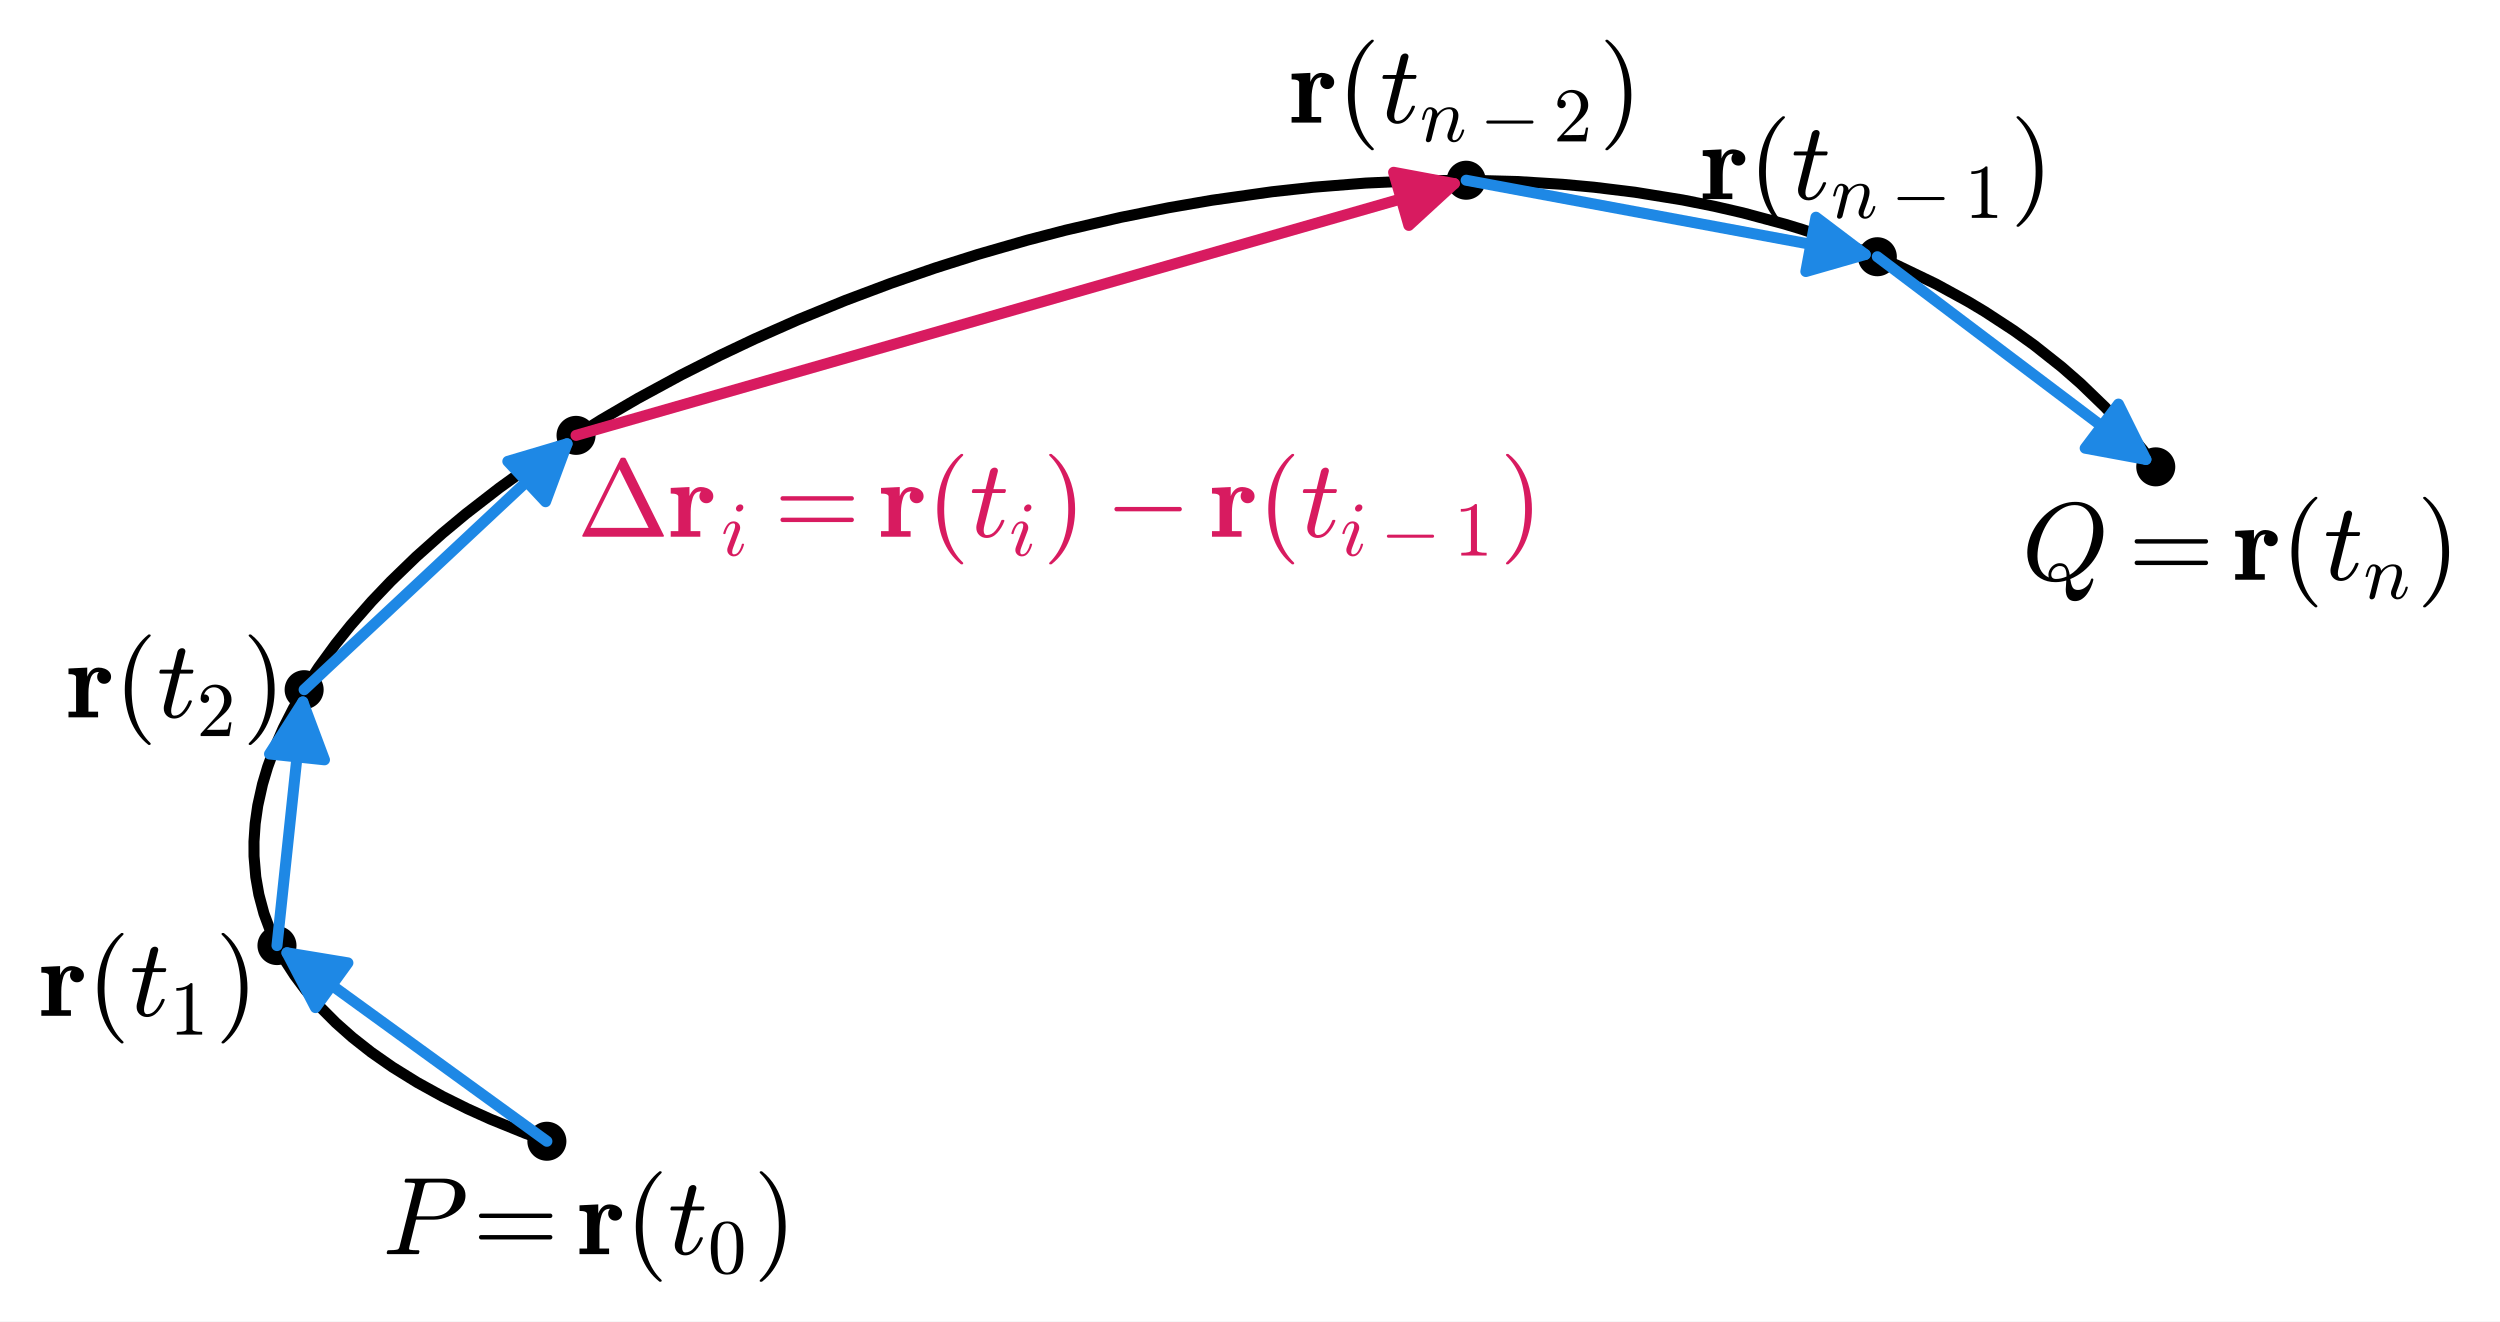
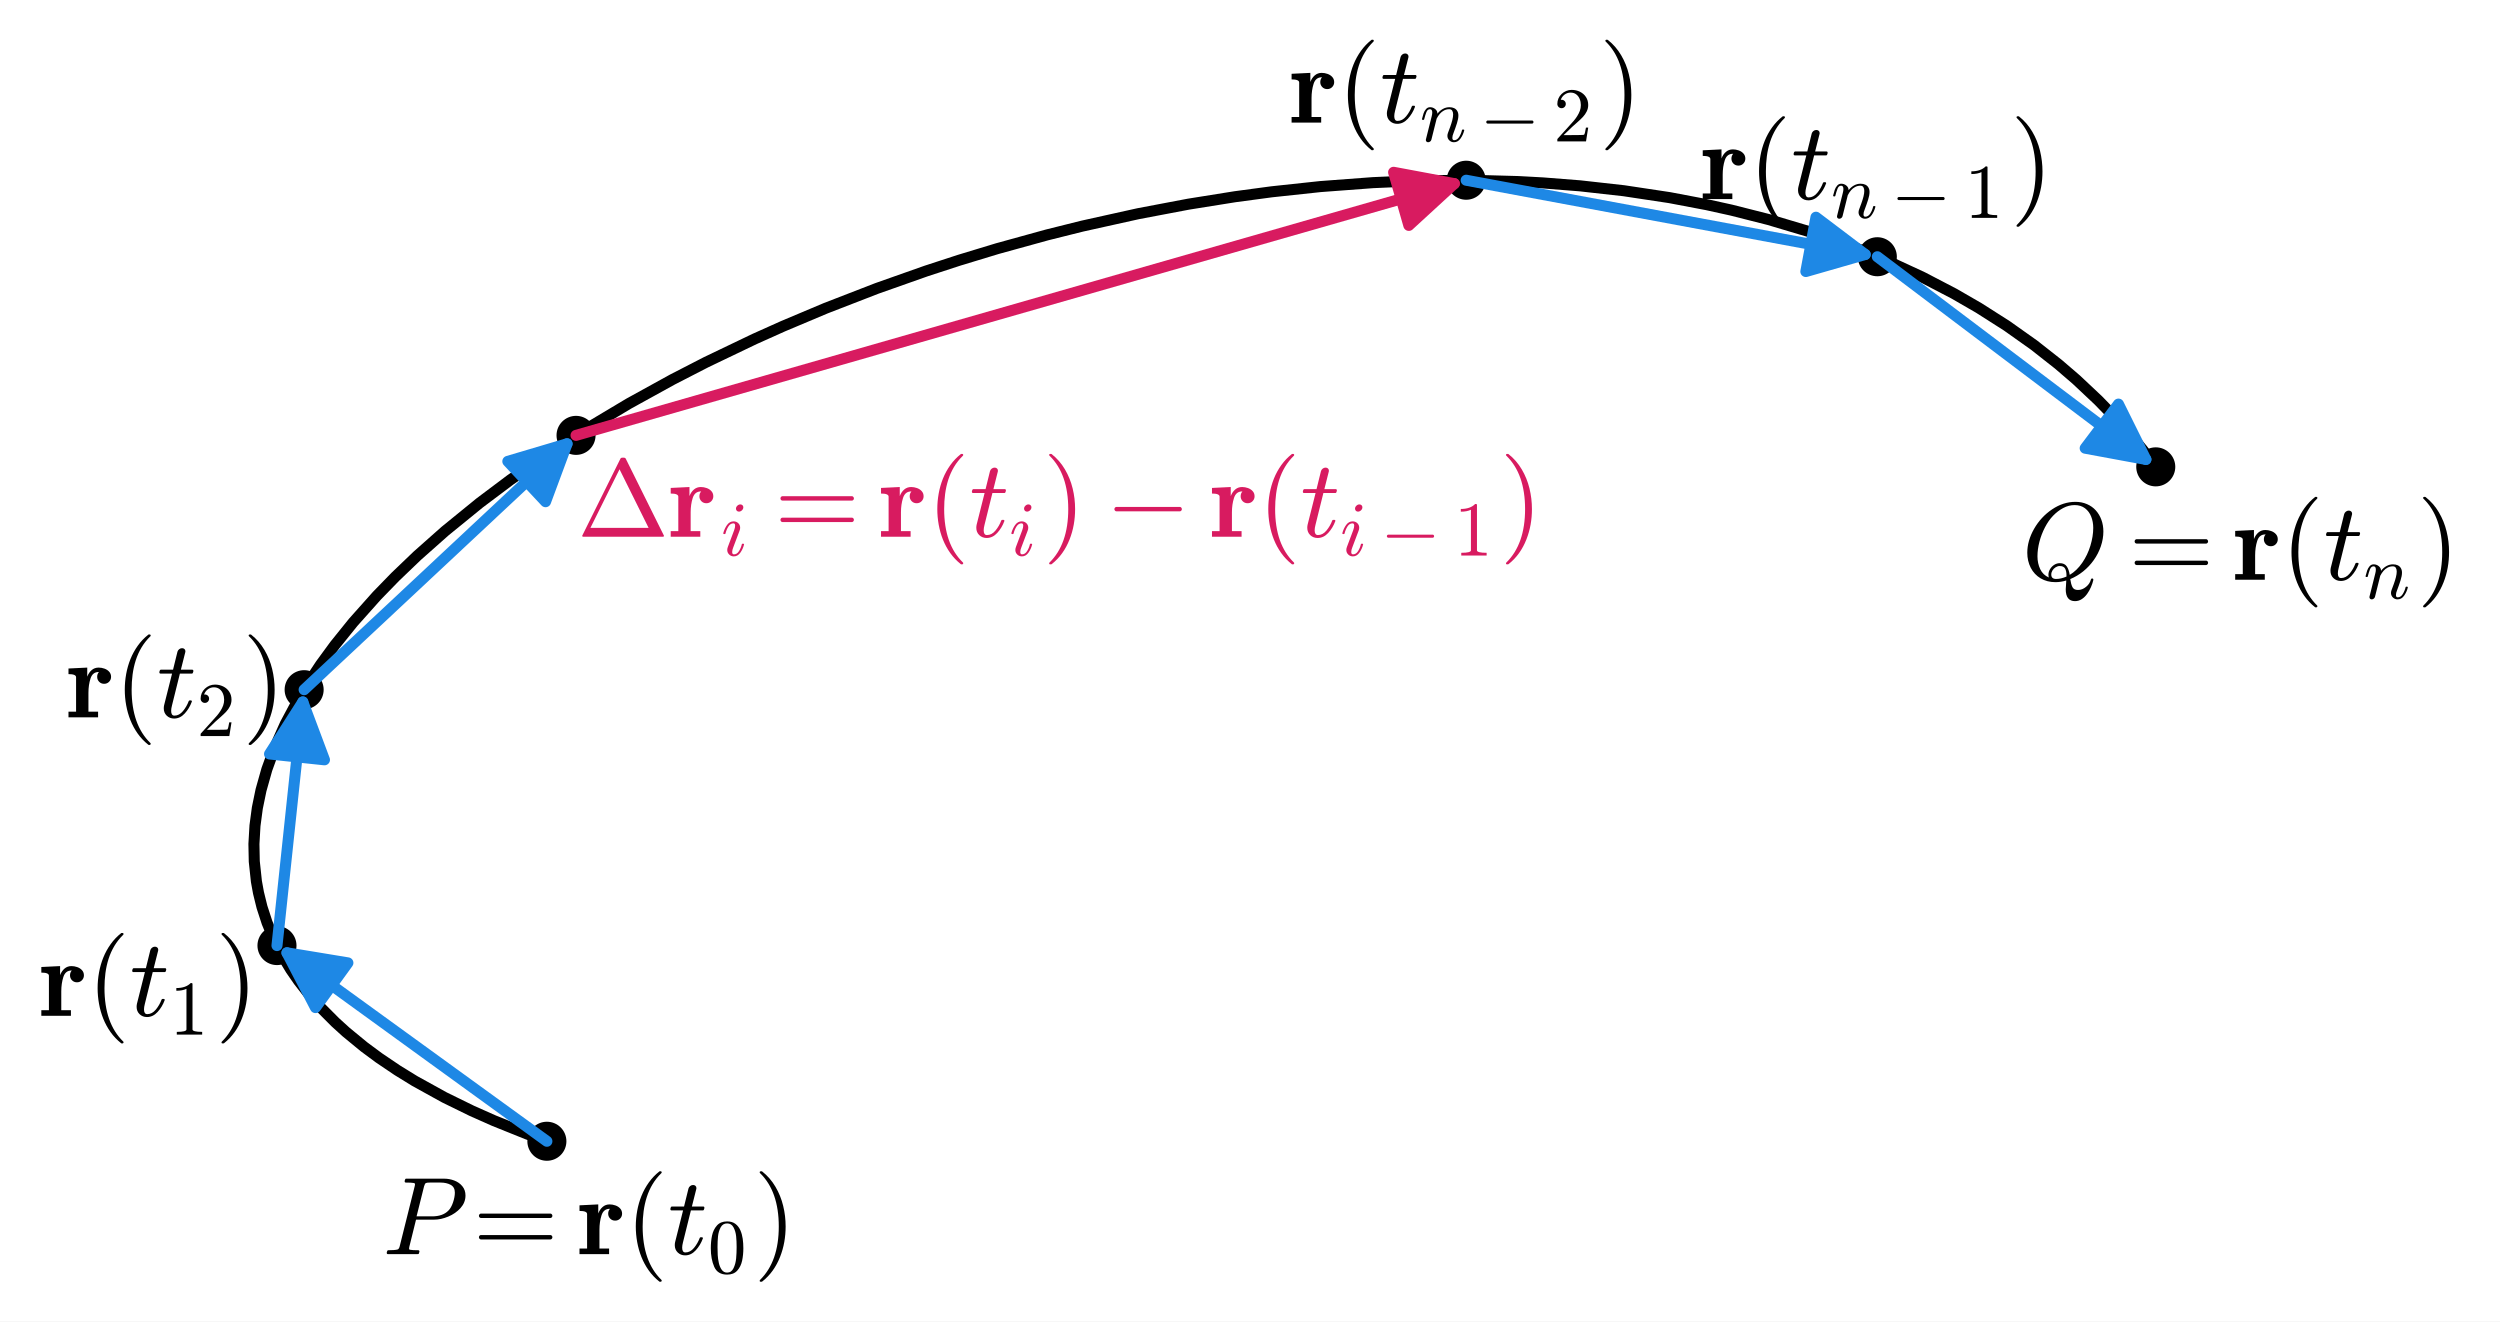
<svg xmlns="http://www.w3.org/2000/svg" xmlns:xlink="http://www.w3.org/1999/xlink" width="452.721pt" height="239.307pt" viewBox="0 0 452.721 239.307" version="1.1">
  <defs>
    <style type="text/css">*{stroke-linejoin: round; stroke-linecap: butt}</style>
  </defs>
  <g id="figure_1">
    <g id="patch_1">
      <path d="M 0 239.307  L 452.721 239.307  L 452.721 0  L 0 0  z " style="fill: #ffffff" />
    </g>
    <g id="axes_1">
      <g id="patch_2">
        <path d="M 19.424 226.205  L 413.397 226.205  L 413.397 13.102  L 19.424 13.102  z " style="fill: #ffffff" />
      </g>
      <g id="PathCollection_1">
-         <path d="M 99.035 210.204  C 99.972 210.204 100.872 209.832 101.535 209.169  C 102.198 208.506 102.57 207.606 102.57 206.669  C 102.57 205.731 102.198 204.832 101.535 204.169  C 100.872 203.506 99.972 203.133 99.035 203.133  C 98.097 203.133 97.198 203.506 96.535 204.169  C 95.872 204.832 95.499 205.731 95.499 206.669  C 95.499 207.606 95.872 208.506 96.535 209.169  C 97.198 209.832 98.097 210.204 99.035 210.204  z " clip-path="url(#p03d31c5cda)" />
+         <path d="M 99.035 210.204  C 99.972 210.204 100.872 209.832 101.535 209.169  C 102.198 208.506 102.57 207.606 102.57 206.669  C 102.57 205.731 102.198 204.832 101.535 204.169  C 100.872 203.506 99.972 203.133 99.035 203.133  C 98.097 203.133 97.198 203.506 96.535 204.169  C 95.872 204.832 95.499 205.731 95.499 206.669  C 95.499 207.606 95.872 208.506 96.535 209.169  C 97.198 209.832 98.097 210.204 99.035 210.204  z " clip-path="url(#pb8b03bd6d6)" />
      </g>
      <g id="PathCollection_2">
-         <path d="M 50.158 174.767  C 51.095 174.767 51.995 174.395 52.658 173.732  C 53.321 173.069 53.693 172.169 53.693 171.232  C 53.693 170.294 53.321 169.395 52.658 168.732  C 51.995 168.069 51.095 167.696 50.158 167.696  C 49.22 167.696 48.321 168.069 47.658 168.732  C 46.995 169.395 46.622 170.294 46.622 171.232  C 46.622 172.169 46.995 173.069 47.658 173.732  C 48.321 174.395 49.22 174.767 50.158 174.767  z " clip-path="url(#p03d31c5cda)" />
+         <path d="M 50.158 174.767  C 51.095 174.767 51.995 174.395 52.658 173.732  C 53.321 173.069 53.693 172.169 53.693 171.232  C 53.693 170.294 53.321 169.395 52.658 168.732  C 51.995 168.069 51.095 167.696 50.158 167.696  C 49.22 167.696 48.321 168.069 47.658 168.732  C 46.995 169.395 46.622 170.294 46.622 171.232  C 46.622 172.169 46.995 173.069 47.658 173.732  C 48.321 174.395 49.22 174.767 50.158 174.767  z " clip-path="url(#pb8b03bd6d6)" />
      </g>
      <g id="PathCollection_3">
-         <path d="M 55.075 128.431  C 56.013 128.431 56.912 128.059 57.575 127.396  C 58.238 126.733 58.611 125.833 58.611 124.896  C 58.611 123.958 58.238 123.059 57.575 122.396  C 56.912 121.733 56.013 121.36 55.075 121.36  C 54.138 121.36 53.238 121.733 52.575 122.396  C 51.912 123.059 51.54 123.958 51.54 124.896  C 51.54 125.833 51.912 126.733 52.575 127.396  C 53.238 128.059 54.138 128.431 55.075 128.431  z " clip-path="url(#p03d31c5cda)" />
+         <path d="M 55.075 128.431  C 56.013 128.431 56.912 128.059 57.575 127.396  C 58.238 126.733 58.611 125.833 58.611 124.896  C 58.611 123.958 58.238 123.059 57.575 122.396  C 56.912 121.733 56.013 121.36 55.075 121.36  C 54.138 121.36 53.238 121.733 52.575 122.396  C 51.912 123.059 51.54 123.958 51.54 124.896  C 51.54 125.833 51.912 126.733 52.575 127.396  C 53.238 128.059 54.138 128.431 55.075 128.431  z " clip-path="url(#pb8b03bd6d6)" />
      </g>
      <g id="PathCollection_4">
-         <path d="M 104.315 82.376  C 105.253 82.376 106.152 82.004 106.815 81.341  C 107.478 80.678 107.851 79.778 107.851 78.841  C 107.851 77.903 107.478 77.004 106.815 76.341  C 106.152 75.678 105.253 75.305 104.315 75.305  C 103.378 75.305 102.478 75.678 101.815 76.341  C 101.152 77.004 100.78 77.903 100.78 78.841  C 100.78 79.778 101.152 80.678 101.815 81.341  C 102.478 82.004 103.378 82.376 104.315 82.376  z " clip-path="url(#p03d31c5cda)" />
+         <path d="M 104.315 82.376  C 105.253 82.376 106.152 82.004 106.815 81.341  C 107.478 80.678 107.851 79.778 107.851 78.841  C 107.851 77.903 107.478 77.004 106.815 76.341  C 106.152 75.678 105.253 75.305 104.315 75.305  C 103.378 75.305 102.478 75.678 101.815 76.341  C 101.152 77.004 100.78 77.903 100.78 78.841  C 100.78 79.778 101.152 80.678 101.815 81.341  C 102.478 82.004 103.378 82.376 104.315 82.376  z " clip-path="url(#pb8b03bd6d6)" />
      </g>
      <g id="PathCollection_5">
-         <path d="M 265.507 36.174  C 266.445 36.174 267.344 35.802 268.007 35.139  C 268.67 34.476 269.043 33.576 269.043 32.639  C 269.043 31.701 268.67 30.802 268.007 30.139  C 267.344 29.476 266.445 29.103 265.507 29.103  C 264.57 29.103 263.67 29.476 263.007 30.139  C 262.344 30.802 261.972 31.701 261.972 32.639  C 261.972 33.576 262.344 34.476 263.007 35.139  C 263.67 35.802 264.57 36.174 265.507 36.174  z " clip-path="url(#p03d31c5cda)" />
+         <path d="M 265.507 36.174  C 266.445 36.174 267.344 35.802 268.007 35.139  C 268.67 34.476 269.043 33.576 269.043 32.639  C 269.043 31.701 268.67 30.802 268.007 30.139  C 267.344 29.476 266.445 29.103 265.507 29.103  C 264.57 29.103 263.67 29.476 263.007 30.139  C 262.344 30.802 261.972 31.701 261.972 32.639  C 261.972 33.576 262.344 34.476 263.007 35.139  C 263.67 35.802 264.57 36.174 265.507 36.174  z " clip-path="url(#pb8b03bd6d6)" />
      </g>
      <g id="PathCollection_6">
-         <path d="M 339.963 50.028  C 340.9 50.028 341.8 49.655 342.463 48.992  C 343.126 48.329 343.498 47.43 343.498 46.492  C 343.498 45.555 343.126 44.655 342.463 43.992  C 341.8 43.329 340.9 42.957 339.963 42.957  C 339.025 42.957 338.126 43.329 337.463 43.992  C 336.8 44.655 336.427 45.555 336.427 46.492  C 336.427 47.43 336.8 48.329 337.463 48.992  C 338.126 49.655 339.025 50.028 339.963 50.028  z " clip-path="url(#p03d31c5cda)" />
+         <path d="M 339.963 50.028  C 340.9 50.028 341.8 49.655 342.463 48.992  C 343.126 48.329 343.498 47.43 343.498 46.492  C 343.498 45.555 343.126 44.655 342.463 43.992  C 341.8 43.329 340.9 42.957 339.963 42.957  C 339.025 42.957 338.126 43.329 337.463 43.992  C 336.8 44.655 336.427 45.555 336.427 46.492  C 336.427 47.43 336.8 48.329 337.463 48.992  C 338.126 49.655 339.025 50.028 339.963 50.028  z " clip-path="url(#pb8b03bd6d6)" />
      </g>
      <g id="PathCollection_7">
-         <path d="M 390.382 88.078  C 391.32 88.078 392.219 87.705 392.882 87.042  C 393.545 86.379 393.918 85.48 393.918 84.542  C 393.918 83.605 393.545 82.705 392.882 82.042  C 392.219 81.379 391.32 81.007 390.382 81.007  C 389.445 81.007 388.545 81.379 387.882 82.042  C 387.219 82.705 386.847 83.605 386.847 84.542  C 386.847 85.48 387.219 86.379 387.882 87.042  C 388.545 87.705 389.445 88.078 390.382 88.078  z " clip-path="url(#p03d31c5cda)" />
+         <path d="M 390.382 88.078  C 391.32 88.078 392.219 87.705 392.882 87.042  C 393.545 86.379 393.918 85.48 393.918 84.542  C 393.918 83.605 393.545 82.705 392.882 82.042  C 392.219 81.379 391.32 81.007 390.382 81.007  C 389.445 81.007 388.545 81.379 387.882 82.042  C 387.219 82.705 386.847 83.605 386.847 84.542  C 386.847 85.48 387.219 86.379 387.882 87.042  C 388.545 87.705 389.445 88.078 390.382 88.078  z " clip-path="url(#pb8b03bd6d6)" />
      </g>
      <g id="matplotlib.axis_1" />
      <g id="matplotlib.axis_2" />
      <g id="line2d_1">
-         <path d="M 390.382 84.542  L 387.96 81.374  L 384.391 77.144  L 381.212 73.74  L 376.751 69.433  L 373.339 66.451  L 368.309 62.47  L 364.644 59.839  L 359.382 56.404  L 356.331 54.578  L 350.573 51.426  L 343.487 48.016  L 338.272 45.799  L 333.446 43.947  L 326.316 41.531  L 323.177 40.579  L 315.568 38.536  L 310.428 37.353  L 304.695 36.208  L 296.034 34.806  L 288.617 33.899  L 282.944 33.377  L 274.782 32.873  L 266.309 32.645  L 256.411 32.739  L 247.353 33.151  L 237.821 33.908  L 230.345 34.726  L 219.485 36.26  L 211.647 37.617  L 202.952 39.364  L 192.942 41.69  L 186.102 43.475  L 177.139 46.058  L 169.315 48.541  L 161.343 51.297  L 153.115 54.389  L 144.518 57.902  L 136.661 61.378  L 130.397 64.344  L 123.335 67.907  L 115.517 72.149  L 108.869 76.026  L 101.852 80.421  L 95.536 84.678  L 90.432 88.357  L 84.369 93.05  L 80.146 96.56  L 75.346 100.841  L 70.76 105.278  L 67.304 108.901  L 63.486 113.258  L 60.8 116.606  L 57.699 120.858  L 55.156 124.764  L 53.14 128.244  L 51.304 131.845  L 49.706 135.496  L 48.465 138.891  L 47.538 142.006  L 46.677 145.879  L 46.212 149.135  L 45.992 152.403  L 46.002 155.055  L 46.318 158.811  L 46.877 161.997  L 47.803 165.45  L 49.144 169.046  L 50.618 172.125  L 51.827 174.258  L 53.35 176.61  L 55.318 179.261  L 58.112 182.497  L 60.834 185.228  L 63.786 187.846  L 67.22 190.55  L 71.096 193.258  L 75.562 196.026  L 80.14 198.552  L 84.666 200.796  L 88.772 202.65  L 95.14 205.236  L 99.035 206.669  L 99.035 206.669  " clip-path="url(#p03d31c5cda)" style="fill: none; stroke: #000000; stroke-width: 2; stroke-linecap: square" />
+         <path d="M 390.382 84.542  L 387.968 81.384  L 385.61 78.536  L 382.754 75.353  L 379.971 72.49  L 376.005 68.76  L 372.746 65.958  L 368.334 62.489  L 363.443 59.021  L 358.346 55.771  L 353.862 53.181  L 348.172 50.216  L 342.112 47.409  L 336.731 45.188  L 331.954 43.411  L 327.636 41.951  L 320.295 39.763  L 313.503 38.042  L 309.071 37.065  L 302.338 35.788  L 294.059 34.539  L 286.114 33.651  L 279.417 33.124  L 274.943 32.88  L 266.524 32.647  L 256.193 32.746  L 248.64 33.074  L 239.111 33.787  L 230.281 34.734  L 223.682 35.619  L 215.215 36.973  L 206.128 38.696  L 196 40.944  L 189.601 42.543  L 180.614 45.023  L 173.708 47.12  L 167.726 49.072  L 158.785 52.231  L 149.526 55.82  L 141.818 59.067  L 136.653 61.382  L 127.879 65.587  L 121.77 68.731  L 113.887 73.076  L 105.95 77.815  L 98.61 82.568  L 92.415 86.9  L 86.851 91.082  L 80.604 96.169  L 75.558 100.644  L 71.573 104.463  L 68.264 107.867  L 63.955 112.7  L 60.617 116.844  L 58.045 120.358  L 55.541 124.143  L 54.07 126.588  L 51.66 131.104  L 49.756 135.371  L 48.325 139.322  L 47.267 143.08  L 46.6 146.322  L 46.173 149.526  L 45.982 152.836  L 46.047 155.997  L 46.433 159.615  L 46.808 161.673  L 47.444 164.256  L 48.362 167.08  L 49.603 170.079  L 51.014 172.856  L 52.656 175.578  L 54.05 177.596  L 55.834 179.899  L 58.202 182.592  L 60.707 185.108  L 62.669 186.892  L 65.925 189.568  L 68.613 191.56  L 71.973 193.829  L 75.112 195.762  L 80.486 198.732  L 85.45 201.163  L 89.458 202.944  L 95.403 205.336  L 99.035 206.669  L 99.035 206.669  " clip-path="url(#pb8b03bd6d6)" style="fill: none; stroke: #000000; stroke-width: 2; stroke-linecap: square" />
      </g>
      <g id="patch_3">
-         <path d="M 99.035 206.669  Q 74.596 188.95 51.968 172.544  " clip-path="url(#p03d31c5cda)" style="fill: none; stroke: #1e88e5; stroke-width: 2; stroke-linecap: round" />
-         <path d="M 57.129 182.462  L 51.968 172.544  L 62.999 174.366  z " clip-path="url(#p03d31c5cda)" style="fill: #1e88e5; stroke: #1e88e5; stroke-width: 2; stroke-linecap: round" />
+         <path d="M 99.035 206.669  Q 74.596 188.95 51.968 172.544  " clip-path="url(#pb8b03bd6d6)" style="fill: none; stroke: #1e88e5; stroke-width: 2; stroke-linecap: round" />
+         <path d="M 57.129 182.462  L 51.968 172.544  L 62.999 174.366  z " clip-path="url(#pb8b03bd6d6)" style="fill: #1e88e5; stroke: #1e88e5; stroke-width: 2; stroke-linecap: round" />
      </g>
      <g id="patch_4">
-         <path d="M 50.158 171.232  Q 52.617 148.064 54.839 127.119  " clip-path="url(#p03d31c5cda)" style="fill: none; stroke: #1e88e5; stroke-width: 2; stroke-linecap: round" />
-         <path d="M 48.812 136.536  L 54.839 127.119  L 58.756 137.591  z " clip-path="url(#p03d31c5cda)" style="fill: #1e88e5; stroke: #1e88e5; stroke-width: 2; stroke-linecap: round" />
+         <path d="M 50.158 171.232  Q 52.617 148.064 54.839 127.119  " clip-path="url(#pb8b03bd6d6)" style="fill: none; stroke: #1e88e5; stroke-width: 2; stroke-linecap: round" />
+         <path d="M 48.812 136.536  L 54.839 127.119  L 58.756 137.591  z " clip-path="url(#pb8b03bd6d6)" style="fill: #1e88e5; stroke: #1e88e5; stroke-width: 2; stroke-linecap: round" />
      </g>
      <g id="patch_5">
-         <path d="M 55.075 124.896  Q 79.695 101.868 102.682 80.368  " clip-path="url(#p03d31c5cda)" style="fill: none; stroke: #1e88e5; stroke-width: 2; stroke-linecap: round" />
-         <path d="M 91.963 83.547  L 102.682 80.368  L 98.794 90.851  z " clip-path="url(#p03d31c5cda)" style="fill: #1e88e5; stroke: #1e88e5; stroke-width: 2; stroke-linecap: round" />
+         <path d="M 55.075 124.896  Q 79.695 101.868 102.682 80.368  " clip-path="url(#pb8b03bd6d6)" style="fill: none; stroke: #1e88e5; stroke-width: 2; stroke-linecap: round" />
+         <path d="M 91.963 83.547  L 102.682 80.368  L 98.794 90.851  z " clip-path="url(#pb8b03bd6d6)" style="fill: #1e88e5; stroke: #1e88e5; stroke-width: 2; stroke-linecap: round" />
      </g>
      <g id="patch_6">
-         <path d="M 104.315 78.841  Q 184.911 55.74 263.358 33.255  " clip-path="url(#p03d31c5cda)" style="fill: none; stroke: #d81b60; stroke-width: 2; stroke-linecap: round" />
-         <path d="M 252.367 31.203  L 263.358 33.255  L 255.123 40.816  z " clip-path="url(#p03d31c5cda)" style="fill: #d81b60; stroke: #d81b60; stroke-width: 2; stroke-linecap: round" />
+         <path d="M 104.315 78.841  Q 184.911 55.74 263.358 33.255  " clip-path="url(#pb8b03bd6d6)" style="fill: none; stroke: #d81b60; stroke-width: 2; stroke-linecap: round" />
+         <path d="M 252.367 31.203  L 263.358 33.255  L 255.123 40.816  z " clip-path="url(#pb8b03bd6d6)" style="fill: #d81b60; stroke: #d81b60; stroke-width: 2; stroke-linecap: round" />
      </g>
      <g id="patch_7">
-         <path d="M 265.507 32.639  Q 302.735 39.565 337.764 46.083  " clip-path="url(#p03d31c5cda)" style="fill: none; stroke: #1e88e5; stroke-width: 2; stroke-linecap: round" />
-         <path d="M 328.848 39.338  L 337.764 46.083  L 327.019 49.17  z " clip-path="url(#p03d31c5cda)" style="fill: #1e88e5; stroke: #1e88e5; stroke-width: 2; stroke-linecap: round" />
+         <path d="M 265.507 32.639  Q 302.735 39.565 337.764 46.083  " clip-path="url(#pb8b03bd6d6)" style="fill: none; stroke: #1e88e5; stroke-width: 2; stroke-linecap: round" />
+         <path d="M 328.848 39.338  L 337.764 46.083  L 327.019 49.17  z " clip-path="url(#pb8b03bd6d6)" style="fill: #1e88e5; stroke: #1e88e5; stroke-width: 2; stroke-linecap: round" />
      </g>
      <g id="patch_8">
-         <path d="M 339.963 46.492  Q 365.173 65.517 388.598 83.195  " clip-path="url(#p03d31c5cda)" style="fill: none; stroke: #1e88e5; stroke-width: 2; stroke-linecap: round" />
-         <path d="M 383.627 73.18  L 388.598 83.195  L 377.604 81.163  z " clip-path="url(#p03d31c5cda)" style="fill: #1e88e5; stroke: #1e88e5; stroke-width: 2; stroke-linecap: round" />
+         <path d="M 339.963 46.492  Q 365.173 65.517 388.598 83.195  " clip-path="url(#pb8b03bd6d6)" style="fill: none; stroke: #1e88e5; stroke-width: 2; stroke-linecap: round" />
+         <path d="M 383.627 73.18  L 388.598 83.195  L 377.604 81.163  z " clip-path="url(#pb8b03bd6d6)" style="fill: #1e88e5; stroke: #1e88e5; stroke-width: 2; stroke-linecap: round" />
      </g>
      <g id="text_1">
        <g transform="translate(69.25378 227.1071) scale(0.2 -0.2)">
          <defs>
            <path id="Cmmi10-50" d="M 313 0  Q 250 0 250 84  Q 253 100 262 139  Q 272 178 289 201  Q 306 225 331 225  Q 722 225 878 269  Q 959 297 997 441  L 1875 3956  Q 1888 4019 1888 4044  Q 1888 4113 1813 4122  Q 1691 4147 1350 4147  Q 1288 4147 1288 4231  Q 1291 4247 1300 4286  Q 1309 4325 1326 4348  Q 1344 4372 1369 4372  L 3578 4372  Q 3881 4372 4165 4264  Q 4450 4156 4631 3934  Q 4813 3713 4813 3397  Q 4813 2991 4527 2672  Q 4241 2353 3814 2175  Q 3388 1997 2988 1997  L 1947 1997  L 1556 416  Q 1544 353 1544 325  Q 1544 300 1551 283  Q 1559 266 1573 261  Q 1588 256 1619 250  Q 1741 225 2081 225  Q 2144 225 2144 141  Q 2122 50 2109 25  Q 2097 0 2034 0  L 313 0  z M 1978 2188  L 2875 2188  Q 3497 2188 3822 2522  Q 3988 2688 4092 3000  Q 4197 3313 4197 3566  Q 4197 3881 3956 4014  Q 3716 4147 3359 4147  L 2747 4147  Q 2572 4147 2515 4117  Q 2459 4088 2413 3928  L 1978 2188  z " transform="scale(0.015625)" />
            <path id="Cmr10-3d" d="M 481 850  Q 428 850 393 890  Q 359 931 359 978  Q 359 1031 393 1068  Q 428 1106 481 1106  L 4500 1106  Q 4547 1106 4581 1068  Q 4616 1031 4616 978  Q 4616 931 4581 890  Q 4547 850 4500 850  L 481 850  z M 481 2094  Q 428 2094 393 2131  Q 359 2169 359 2222  Q 359 2269 393 2309  Q 428 2350 481 2350  L 4500 2350  Q 4547 2350 4581 2309  Q 4616 2269 4616 2222  Q 4616 2169 4581 2131  Q 4547 2094 4500 2094  L 481 2094  z " transform="scale(0.015625)" />
            <path id="Cmb10-72" d="M 91 0  L 91 325  L 531 325  L 531 2322  Q 531 2503 91 2503  L 91 2828  L 1178 2881  L 1178 2356  Q 1269 2594 1436 2737  Q 1603 2881 1838 2881  Q 2006 2881 2173 2822  Q 2341 2763 2450 2641  Q 2559 2519 2559 2344  Q 2559 2178 2443 2059  Q 2328 1941 2156 1941  Q 1984 1941 1868 2059  Q 1753 2178 1753 2344  Q 1753 2513 1856 2625  L 1838 2625  Q 1488 2625 1367 2248  Q 1247 1872 1247 1416  L 1247 325  L 1806 325  L 1806 0  L 91 0  z " transform="scale(0.015625)" />
            <path id="Cmr10-28" d="M 1984 -1588  Q 1628 -1306 1370 -942  Q 1113 -578 948 -165  Q 784 247 703 697  Q 622 1147 622 1600  Q 622 2059 703 2509  Q 784 2959 951 3375  Q 1119 3791 1378 4153  Q 1638 4516 1984 4788  Q 1984 4800 2016 4800  L 2075 4800  Q 2094 4800 2109 4783  Q 2125 4766 2125 4744  Q 2125 4716 2113 4703  Q 1800 4397 1592 4047  Q 1384 3697 1257 3301  Q 1131 2906 1075 2482  Q 1019 2059 1019 1600  Q 1019 -434 2106 -1491  Q 2125 -1509 2125 -1544  Q 2125 -1559 2108 -1579  Q 2091 -1600 2075 -1600  L 2016 -1600  Q 1984 -1600 1984 -1588  z " transform="scale(0.015625)" />
            <path id="Cmmi10-74" d="M 397 519  Q 397 613 416 697  L 878 2534  L 206 2534  Q 141 2534 141 2619  Q 166 2759 225 2759  L 934 2759  L 1191 3803  Q 1216 3888 1291 3947  Q 1366 4006 1459 4006  Q 1541 4006 1595 3957  Q 1650 3909 1650 3828  Q 1650 3809 1648 3798  Q 1647 3788 1644 3775  L 1388 2759  L 2047 2759  Q 2113 2759 2113 2675  Q 2109 2659 2100 2621  Q 2091 2584 2075 2559  Q 2059 2534 2028 2534  L 1331 2534  L 872 684  Q 825 503 825 372  Q 825 97 1013 97  Q 1294 97 1511 361  Q 1728 625 1844 941  Q 1869 978 1894 978  L 1972 978  Q 1997 978 2012 961  Q 2028 944 2028 922  Q 2028 909 2022 903  Q 1881 516 1612 222  Q 1344 -72 997 -72  Q 744 -72 570 93  Q 397 259 397 519  z " transform="scale(0.015625)" />
            <path id="Cmr10-30" d="M 1600 -141  Q 816 -141 533 504  Q 250 1150 250 2041  Q 250 2597 351 3087  Q 453 3578 754 3920  Q 1056 4263 1600 4263  Q 2022 4263 2290 4056  Q 2559 3850 2700 3523  Q 2841 3197 2892 2823  Q 2944 2450 2944 2041  Q 2944 1491 2842 1011  Q 2741 531 2444 195  Q 2147 -141 1600 -141  z M 1600 25  Q 1956 25 2131 390  Q 2306 756 2347 1200  Q 2388 1644 2388 2144  Q 2388 2625 2347 3031  Q 2306 3438 2132 3767  Q 1959 4097 1600 4097  Q 1238 4097 1063 3765  Q 888 3434 847 3029  Q 806 2625 806 2144  Q 806 1788 823 1472  Q 841 1156 916 820  Q 991 484 1158 254  Q 1325 25 1600 25  z " transform="scale(0.015625)" />
            <path id="Cmr10-29" d="M 416 -1600  Q 359 -1600 359 -1544  Q 359 -1516 372 -1503  Q 1466 -434 1466 1600  Q 1466 3634 384 4691  Q 359 4706 359 4744  Q 359 4766 376 4783  Q 394 4800 416 4800  L 475 4800  Q 494 4800 506 4788  Q 966 4425 1272 3906  Q 1578 3388 1720 2800  Q 1863 2213 1863 1600  Q 1863 1147 1786 708  Q 1709 269 1542 -157  Q 1375 -584 1119 -945  Q 863 -1306 506 -1588  Q 494 -1600 475 -1600  L 416 -1600  z " transform="scale(0.015625)" />
          </defs>
          <use xlink:href="#Cmmi10-50" />
          <use xlink:href="#Cmr10-3d" transform="translate(81.76758 0)" />
          <use xlink:href="#Cmb10-72" transform="translate(177.0117 0)" />
          <use xlink:href="#Cmr10-28" transform="translate(219.6875 0)" />
          <use xlink:href="#Cmmi10-74" transform="translate(258.5059 0)" />
          <use xlink:href="#Cmr10-30" transform="translate(294.5898 -17.00625) scale(0.7)" />
          <use xlink:href="#Cmr10-29" transform="translate(335.9672 0)" />
        </g>
      </g>
      <g id="text_2">
        <g transform="translate(7.2 183.9508) scale(0.2 -0.2)">
          <defs>
            <path id="Cmr10-31" d="M 594 0  L 594 225  Q 1394 225 1394 428  L 1394 3788  Q 1063 3628 556 3628  L 556 3853  Q 1341 3853 1741 4263  L 1831 4263  Q 1853 4263 1873 4245  Q 1894 4228 1894 4206  L 1894 428  Q 1894 225 2694 225  L 2694 0  L 594 0  z " transform="scale(0.015625)" />
          </defs>
          <use xlink:href="#Cmb10-72" />
          <use xlink:href="#Cmr10-28" transform="translate(42.67578 0)" />
          <use xlink:href="#Cmmi10-74" transform="translate(81.49414 0)" />
          <use xlink:href="#Cmr10-31" transform="translate(117.5781 -17.00625) scale(0.7)" />
          <use xlink:href="#Cmr10-29" transform="translate(158.9555 0)" />
        </g>
      </g>
      <g id="text_3">
        <g transform="translate(12.11762 129.8957) scale(0.2 -0.2)">
          <defs>
            <path id="Cmr10-32" d="M 319 0  L 319 172  Q 319 188 331 206  L 1325 1306  Q 1550 1550 1690 1715  Q 1831 1881 1968 2097  Q 2106 2313 2186 2536  Q 2266 2759 2266 3009  Q 2266 3272 2169 3511  Q 2072 3750 1880 3894  Q 1688 4038 1416 4038  Q 1138 4038 916 3870  Q 694 3703 603 3438  Q 628 3444 672 3444  Q 816 3444 917 3347  Q 1019 3250 1019 3097  Q 1019 2950 917 2848  Q 816 2747 672 2747  Q 522 2747 420 2851  Q 319 2956 319 3097  Q 319 3338 409 3548  Q 500 3759 670 3923  Q 841 4088 1055 4175  Q 1269 4263 1509 4263  Q 1875 4263 2190 4108  Q 2506 3953 2690 3670  Q 2875 3388 2875 3009  Q 2875 2731 2753 2481  Q 2631 2231 2440 2026  Q 2250 1822 1953 1562  Q 1656 1303 1563 1216  L 838 519  L 1453 519  Q 1906 519 2211 526  Q 2516 534 2534 550  Q 2609 631 2688 1141  L 2875 1141  L 2694 0  L 319 0  z " transform="scale(0.015625)" />
          </defs>
          <use xlink:href="#Cmb10-72" />
          <use xlink:href="#Cmr10-28" transform="translate(42.67578 0)" />
          <use xlink:href="#Cmmi10-74" transform="translate(81.49414 0)" />
          <use xlink:href="#Cmr10-32" transform="translate(117.5781 -17.00625) scale(0.7)" />
          <use xlink:href="#Cmr10-29" transform="translate(158.9555 0)" />
        </g>
      </g>
      <g id="text_4">
        <g transform="translate(233.6074 22.2) scale(0.2 -0.2)">
          <defs>
            <path id="Cmmi10-6e" d="M 494 109  Q 494 147 500 166  L 978 2075  Q 1025 2253 1025 2388  Q 1025 2663 838 2663  Q 638 2663 541 2423  Q 444 2184 353 1819  Q 353 1800 334 1789  Q 316 1778 300 1778  L 225 1778  Q 203 1778 187 1801  Q 172 1825 172 1844  Q 241 2122 305 2315  Q 369 2509 505 2668  Q 641 2828 844 2828  Q 1084 2828 1268 2676  Q 1453 2525 1453 2291  Q 1644 2541 1900 2684  Q 2156 2828 2444 2828  Q 2672 2828 2837 2750  Q 3003 2672 3095 2514  Q 3188 2356 3188 2138  Q 3188 1875 3070 1503  Q 2953 1131 2778 672  Q 2688 463 2688 288  Q 2688 97 2834 97  Q 3084 97 3251 365  Q 3419 634 3488 941  Q 3500 978 3541 978  L 3616 978  Q 3641 978 3658 962  Q 3675 947 3675 922  Q 3675 916 3669 903  Q 3581 541 3364 234  Q 3147 -72 2822 -72  Q 2597 -72 2437 83  Q 2278 238 2278 459  Q 2278 578 2328 709  Q 2409 919 2514 1209  Q 2619 1500 2686 1765  Q 2753 2031 2753 2234  Q 2753 2413 2679 2538  Q 2606 2663 2431 2663  Q 2197 2663 2000 2559  Q 1803 2456 1656 2286  Q 1509 2116 1388 1881  L 953 141  Q 931 53 854 -9  Q 778 -72 684 -72  Q 606 -72 550 -22  Q 494 28 494 109  z " transform="scale(0.015625)" />
            <path id="Cmsy10-a1" d="M 653 1472  Q 600 1472 565 1512  Q 531 1553 531 1600  Q 531 1647 565 1687  Q 600 1728 653 1728  L 4325 1728  Q 4375 1728 4408 1687  Q 4441 1647 4441 1600  Q 4441 1553 4408 1512  Q 4375 1472 4325 1472  L 653 1472  z " transform="scale(0.015625)" />
          </defs>
          <use xlink:href="#Cmb10-72" />
          <use xlink:href="#Cmr10-28" transform="translate(42.67578 0)" />
          <use xlink:href="#Cmmi10-74" transform="translate(81.49414 0)" />
          <use xlink:href="#Cmmi10-6e" transform="translate(117.5781 -17.00625) scale(0.7)" />
          <use xlink:href="#Cmsy10-a1" transform="translate(171.876 -17.00625) scale(0.7)" />
          <use xlink:href="#Cmr10-32" transform="translate(238.5469 -17.00625) scale(0.7)" />
          <use xlink:href="#Cmr10-29" transform="translate(279.9242 0)" />
        </g>
      </g>
      <g id="text_5">
        <g transform="translate(308.0628 36.05389) scale(0.2 -0.2)">
          <use xlink:href="#Cmb10-72" />
          <use xlink:href="#Cmr10-28" transform="translate(42.67578 0)" />
          <use xlink:href="#Cmmi10-74" transform="translate(81.49414 0)" />
          <use xlink:href="#Cmmi10-6e" transform="translate(117.5781 -17.00625) scale(0.7)" />
          <use xlink:href="#Cmsy10-a1" transform="translate(171.876 -17.00625) scale(0.7)" />
          <use xlink:href="#Cmr10-31" transform="translate(238.5469 -17.00625) scale(0.7)" />
          <use xlink:href="#Cmr10-29" transform="translate(279.9242 0)" />
        </g>
      </g>
      <g id="text_6">
        <g transform="translate(366.1209 104.9808) scale(0.2 -0.2)">
          <defs>
            <path id="Cmmi10-51" d="M 1947 -141  Q 1466 -141 1094 79  Q 722 300 520 692  Q 319 1084 319 1563  Q 319 2259 714 2950  Q 1109 3641 1756 4077  Q 2403 4513 3109 4513  Q 3475 4513 3778 4381  Q 4081 4250 4290 4017  Q 4500 3784 4614 3471  Q 4728 3159 4728 2791  Q 4728 2366 4581 1936  Q 4434 1506 4171 1136  Q 3909 766 3559 484  Q 3209 203 2809 38  Q 2850 -256 2934 -425  Q 3019 -594 3256 -594  Q 3506 -594 3726 -412  Q 3947 -231 4006 13  Q 4019 72 4078 72  Q 4147 72 4147 -13  Q 4100 -219 4008 -430  Q 3916 -641 3786 -823  Q 3656 -1006 3478 -1123  Q 3300 -1241 3084 -1241  Q 2547 -1241 2547 -550  Q 2547 -509 2562 -332  Q 2578 -156 2578 -44  Q 2269 -141 1947 -141  z M 1709 300  Q 1709 44 1991 44  Q 2275 44 2591 184  L 2591 244  Q 2591 503 2509 648  Q 2428 794 2194 794  Q 2078 794 1964 723  Q 1850 653 1779 539  Q 1709 425 1709 300  z M 1544 288  Q 1544 456 1637 612  Q 1731 769 1881 864  Q 2031 959 2203 959  Q 2481 959 2607 771  Q 2734 584 2778 281  Q 3188 525 3500 978  Q 3813 1431 3977 1973  Q 4141 2516 4141 3003  Q 4141 3356 4023 3656  Q 3906 3956 3664 4140  Q 3422 4325 3066 4325  Q 2722 4325 2403 4156  Q 2084 3988 1813 3706  Q 1550 3434 1342 3032  Q 1134 2631 1021 2193  Q 909 1756 909 1356  Q 909 947 1068 612  Q 1228 278 1569 128  Q 1544 194 1544 288  z " transform="scale(0.015625)" />
          </defs>
          <use xlink:href="#Cmmi10-51" />
          <use xlink:href="#Cmr10-3d" transform="translate(96.5625 0)" />
          <use xlink:href="#Cmb10-72" transform="translate(191.8066 0)" />
          <use xlink:href="#Cmr10-28" transform="translate(234.4824 0)" />
          <use xlink:href="#Cmmi10-74" transform="translate(273.3008 0)" />
          <use xlink:href="#Cmmi10-6e" transform="translate(309.3848 -17.00625) scale(0.7)" />
          <use xlink:href="#Cmr10-29" transform="translate(357.7689 0)" />
        </g>
      </g>
      <g id="text_7">
        <g style="fill: #d81b60" transform="translate(104.5135 97.19689) scale(0.2 -0.2)">
          <defs>
            <path id="Cmr10-a2" d="M 347 0  Q 294 0 294 50  Q 297 56 298 59  Q 300 63 300 72  L 2503 4513  Q 2531 4581 2619 4581  L 2706 4581  Q 2794 4581 2822 4513  L 5025 72  Q 5028 66 5029 61  Q 5031 56 5031 50  Q 5031 0 4978 0  L 347 0  z M 769 513  L 4141 513  L 2456 3909  L 769 513  z " transform="scale(0.015625)" />
            <path id="Cmmi10-69" d="M 500 459  Q 500 578 550 709  L 1069 2088  Q 1153 2322 1153 2472  Q 1153 2663 1013 2663  Q 759 2663 595 2402  Q 431 2141 353 1819  Q 341 1778 300 1778  L 225 1778  Q 172 1778 172 1838  L 172 1856  Q 275 2238 487 2533  Q 700 2828 1025 2828  Q 1253 2828 1411 2678  Q 1569 2528 1569 2297  Q 1569 2178 1516 2047  L 997 672  Q 909 459 909 288  Q 909 97 1056 97  Q 1306 97 1473 364  Q 1641 631 1709 941  Q 1722 978 1759 978  L 1838 978  Q 1863 978 1878 961  Q 1894 944 1894 922  Q 1894 916 1888 903  Q 1800 541 1583 234  Q 1366 -72 1044 -72  Q 819 -72 659 83  Q 500 238 500 459  z M 1222 3878  Q 1222 4013 1334 4122  Q 1447 4231 1581 4231  Q 1691 4231 1761 4164  Q 1831 4097 1831 3994  Q 1831 3850 1717 3742  Q 1603 3634 1466 3634  Q 1363 3634 1292 3704  Q 1222 3775 1222 3878  z " transform="scale(0.015625)" />
          </defs>
          <use xlink:href="#Cmr10-a2" />
          <use xlink:href="#Cmb10-72" transform="translate(83.30078 0)" />
          <use xlink:href="#Cmmi10-69" transform="translate(130.4407 -17.00625) scale(0.7)" />
          <use xlink:href="#Cmr10-3d" transform="translate(178.4733 0)" />
          <use xlink:href="#Cmb10-72" transform="translate(273.7175 0)" />
          <use xlink:href="#Cmr10-28" transform="translate(316.3932 0)" />
          <use xlink:href="#Cmmi10-74" transform="translate(355.2116 0)" />
          <use xlink:href="#Cmmi10-69" transform="translate(391.2956 -17.00625) scale(0.7)" />
          <use xlink:href="#Cmr10-29" transform="translate(421.7696 0)" />
          <use xlink:href="#Cmsy10-a1" transform="translate(478.1466 0)" />
          <use xlink:href="#Cmb10-72" transform="translate(573.3907 0)" />
          <use xlink:href="#Cmr10-28" transform="translate(616.0665 0)" />
          <use xlink:href="#Cmmi10-74" transform="translate(654.8848 0)" />
          <use xlink:href="#Cmmi10-69" transform="translate(690.9688 -17.00625) scale(0.7)" />
          <use xlink:href="#Cmsy10-a1" transform="translate(727.3565 -17.00625) scale(0.7)" />
          <use xlink:href="#Cmr10-31" transform="translate(794.0274 -17.00625) scale(0.7)" />
          <use xlink:href="#Cmr10-29" transform="translate(835.4048 0)" />
        </g>
      </g>
    </g>
  </g>
  <defs>
-     <clipPath id="p03d31c5cda">
+     <clipPath id="pb8b03bd6d6">
      <rect x="19.424" y="13.102" width="393.974" height="213.103" />
    </clipPath>
  </defs>
</svg>
